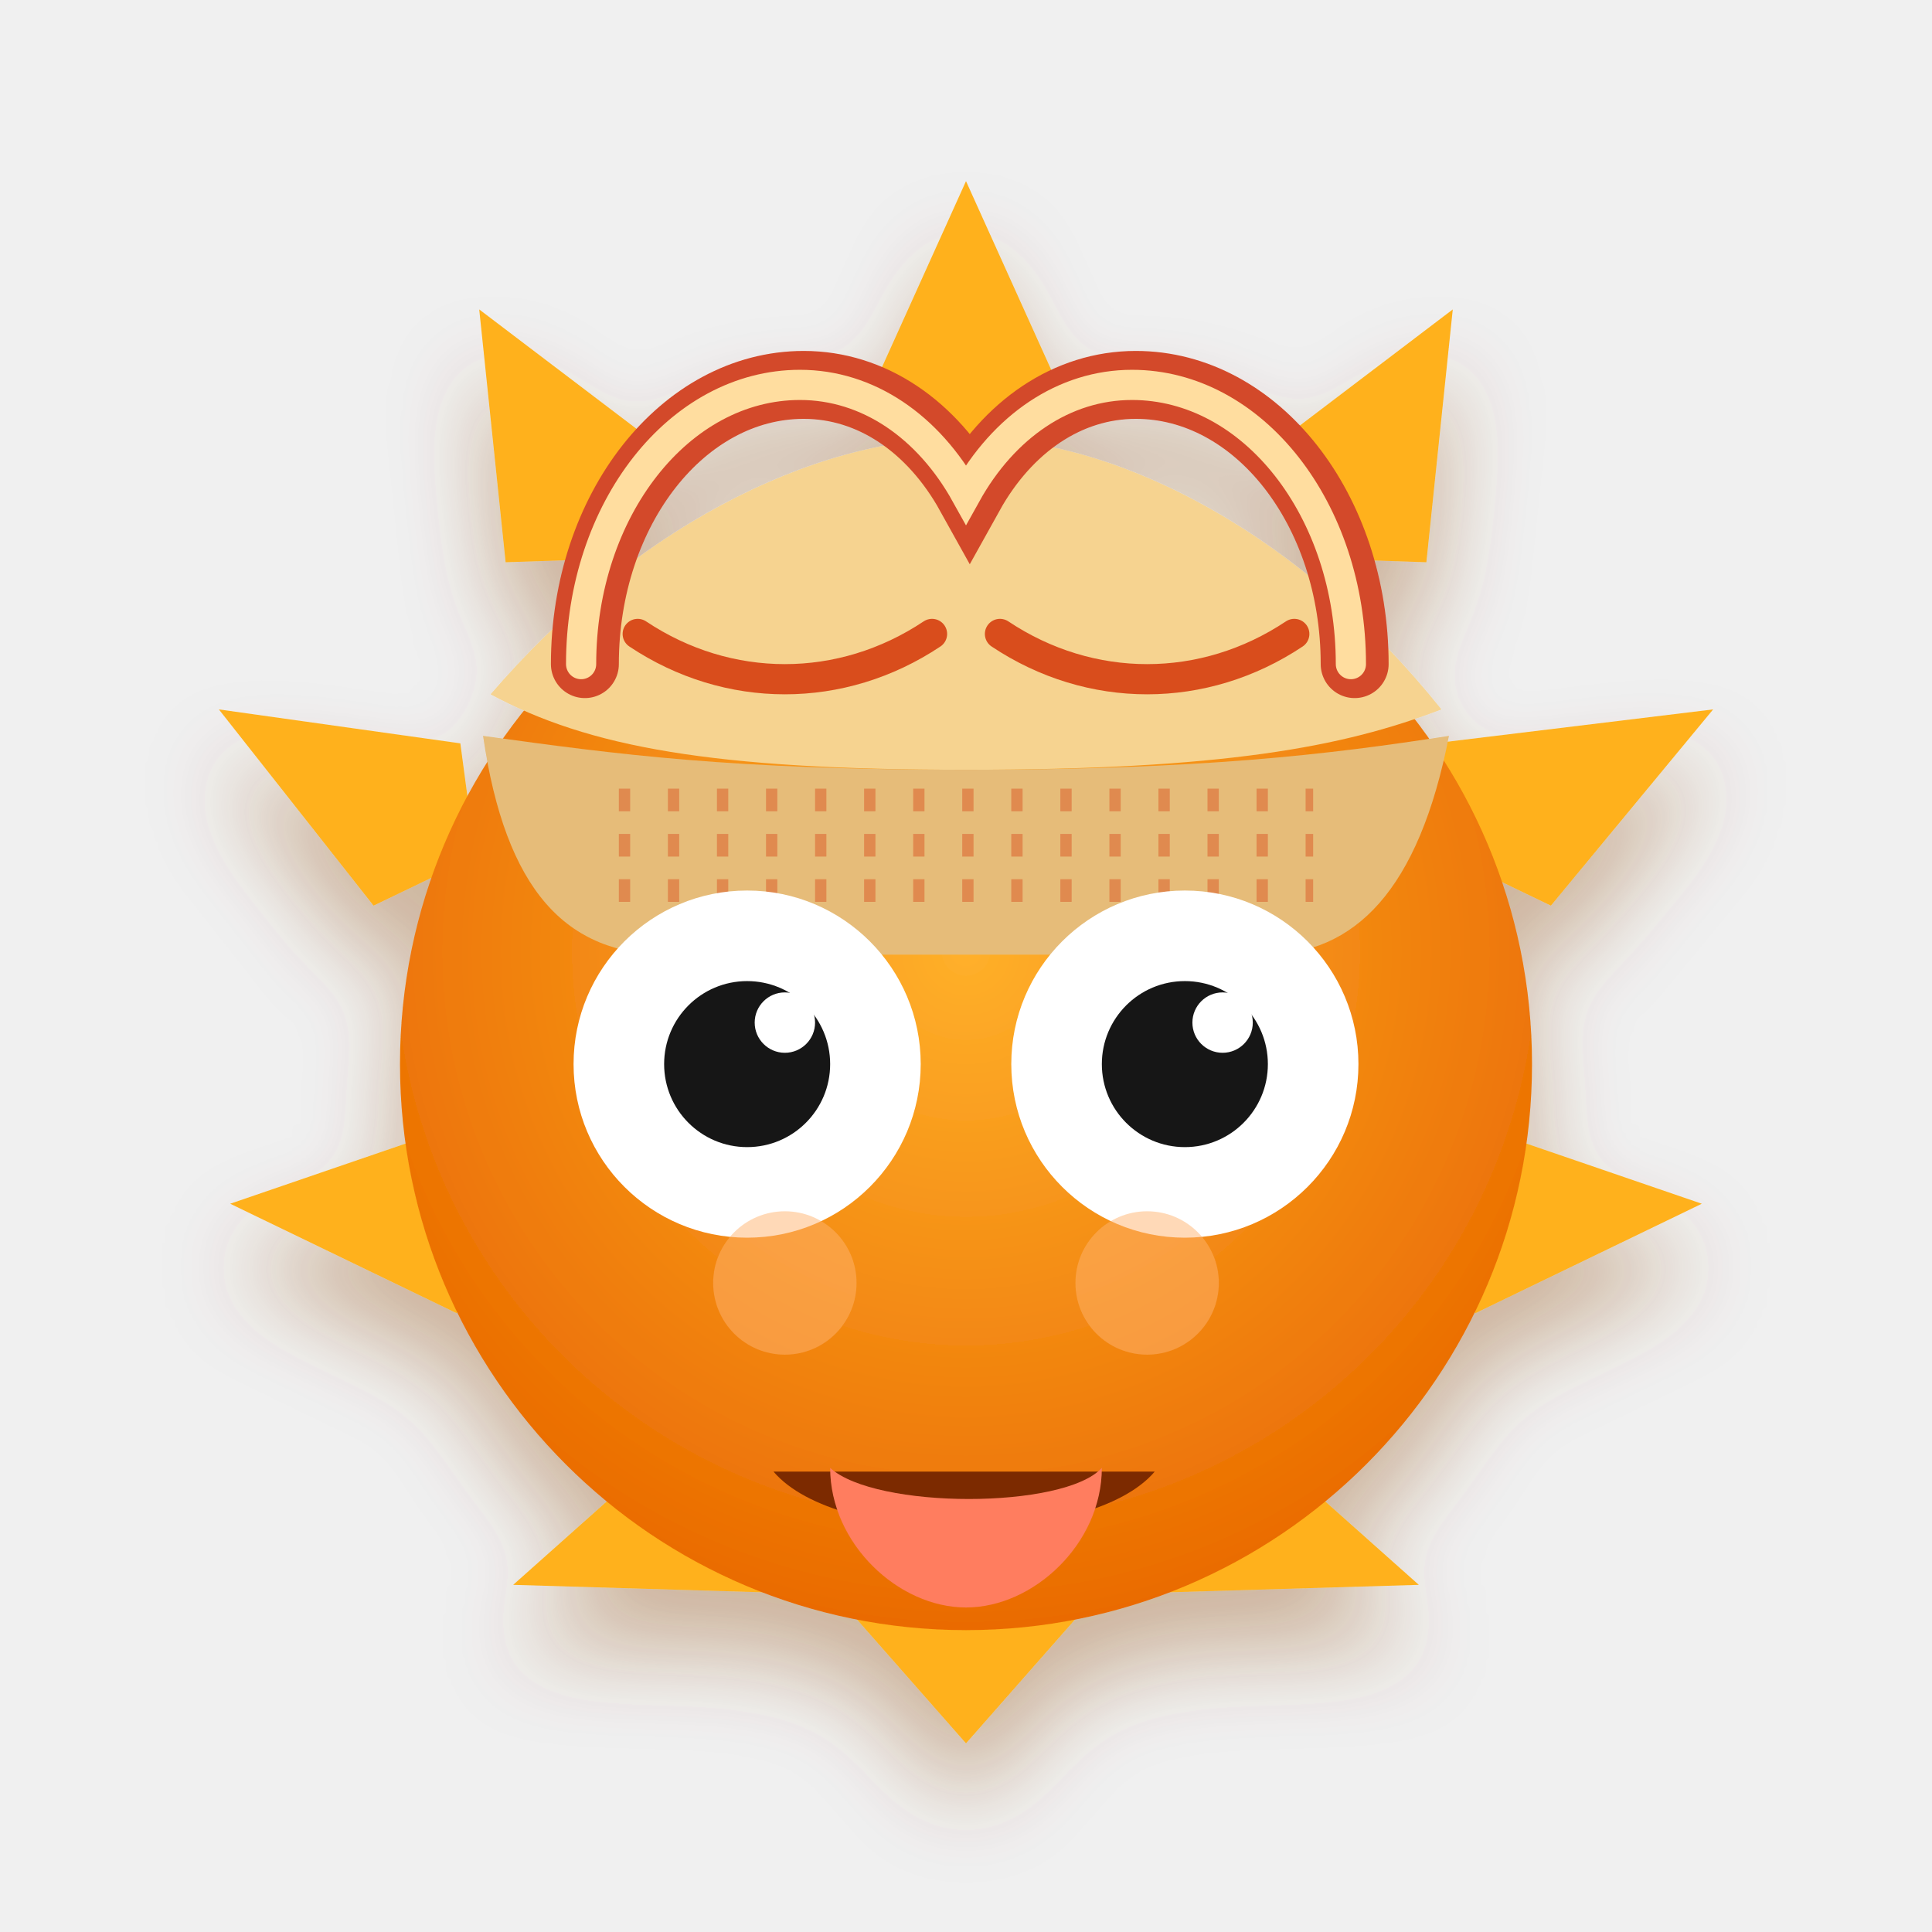
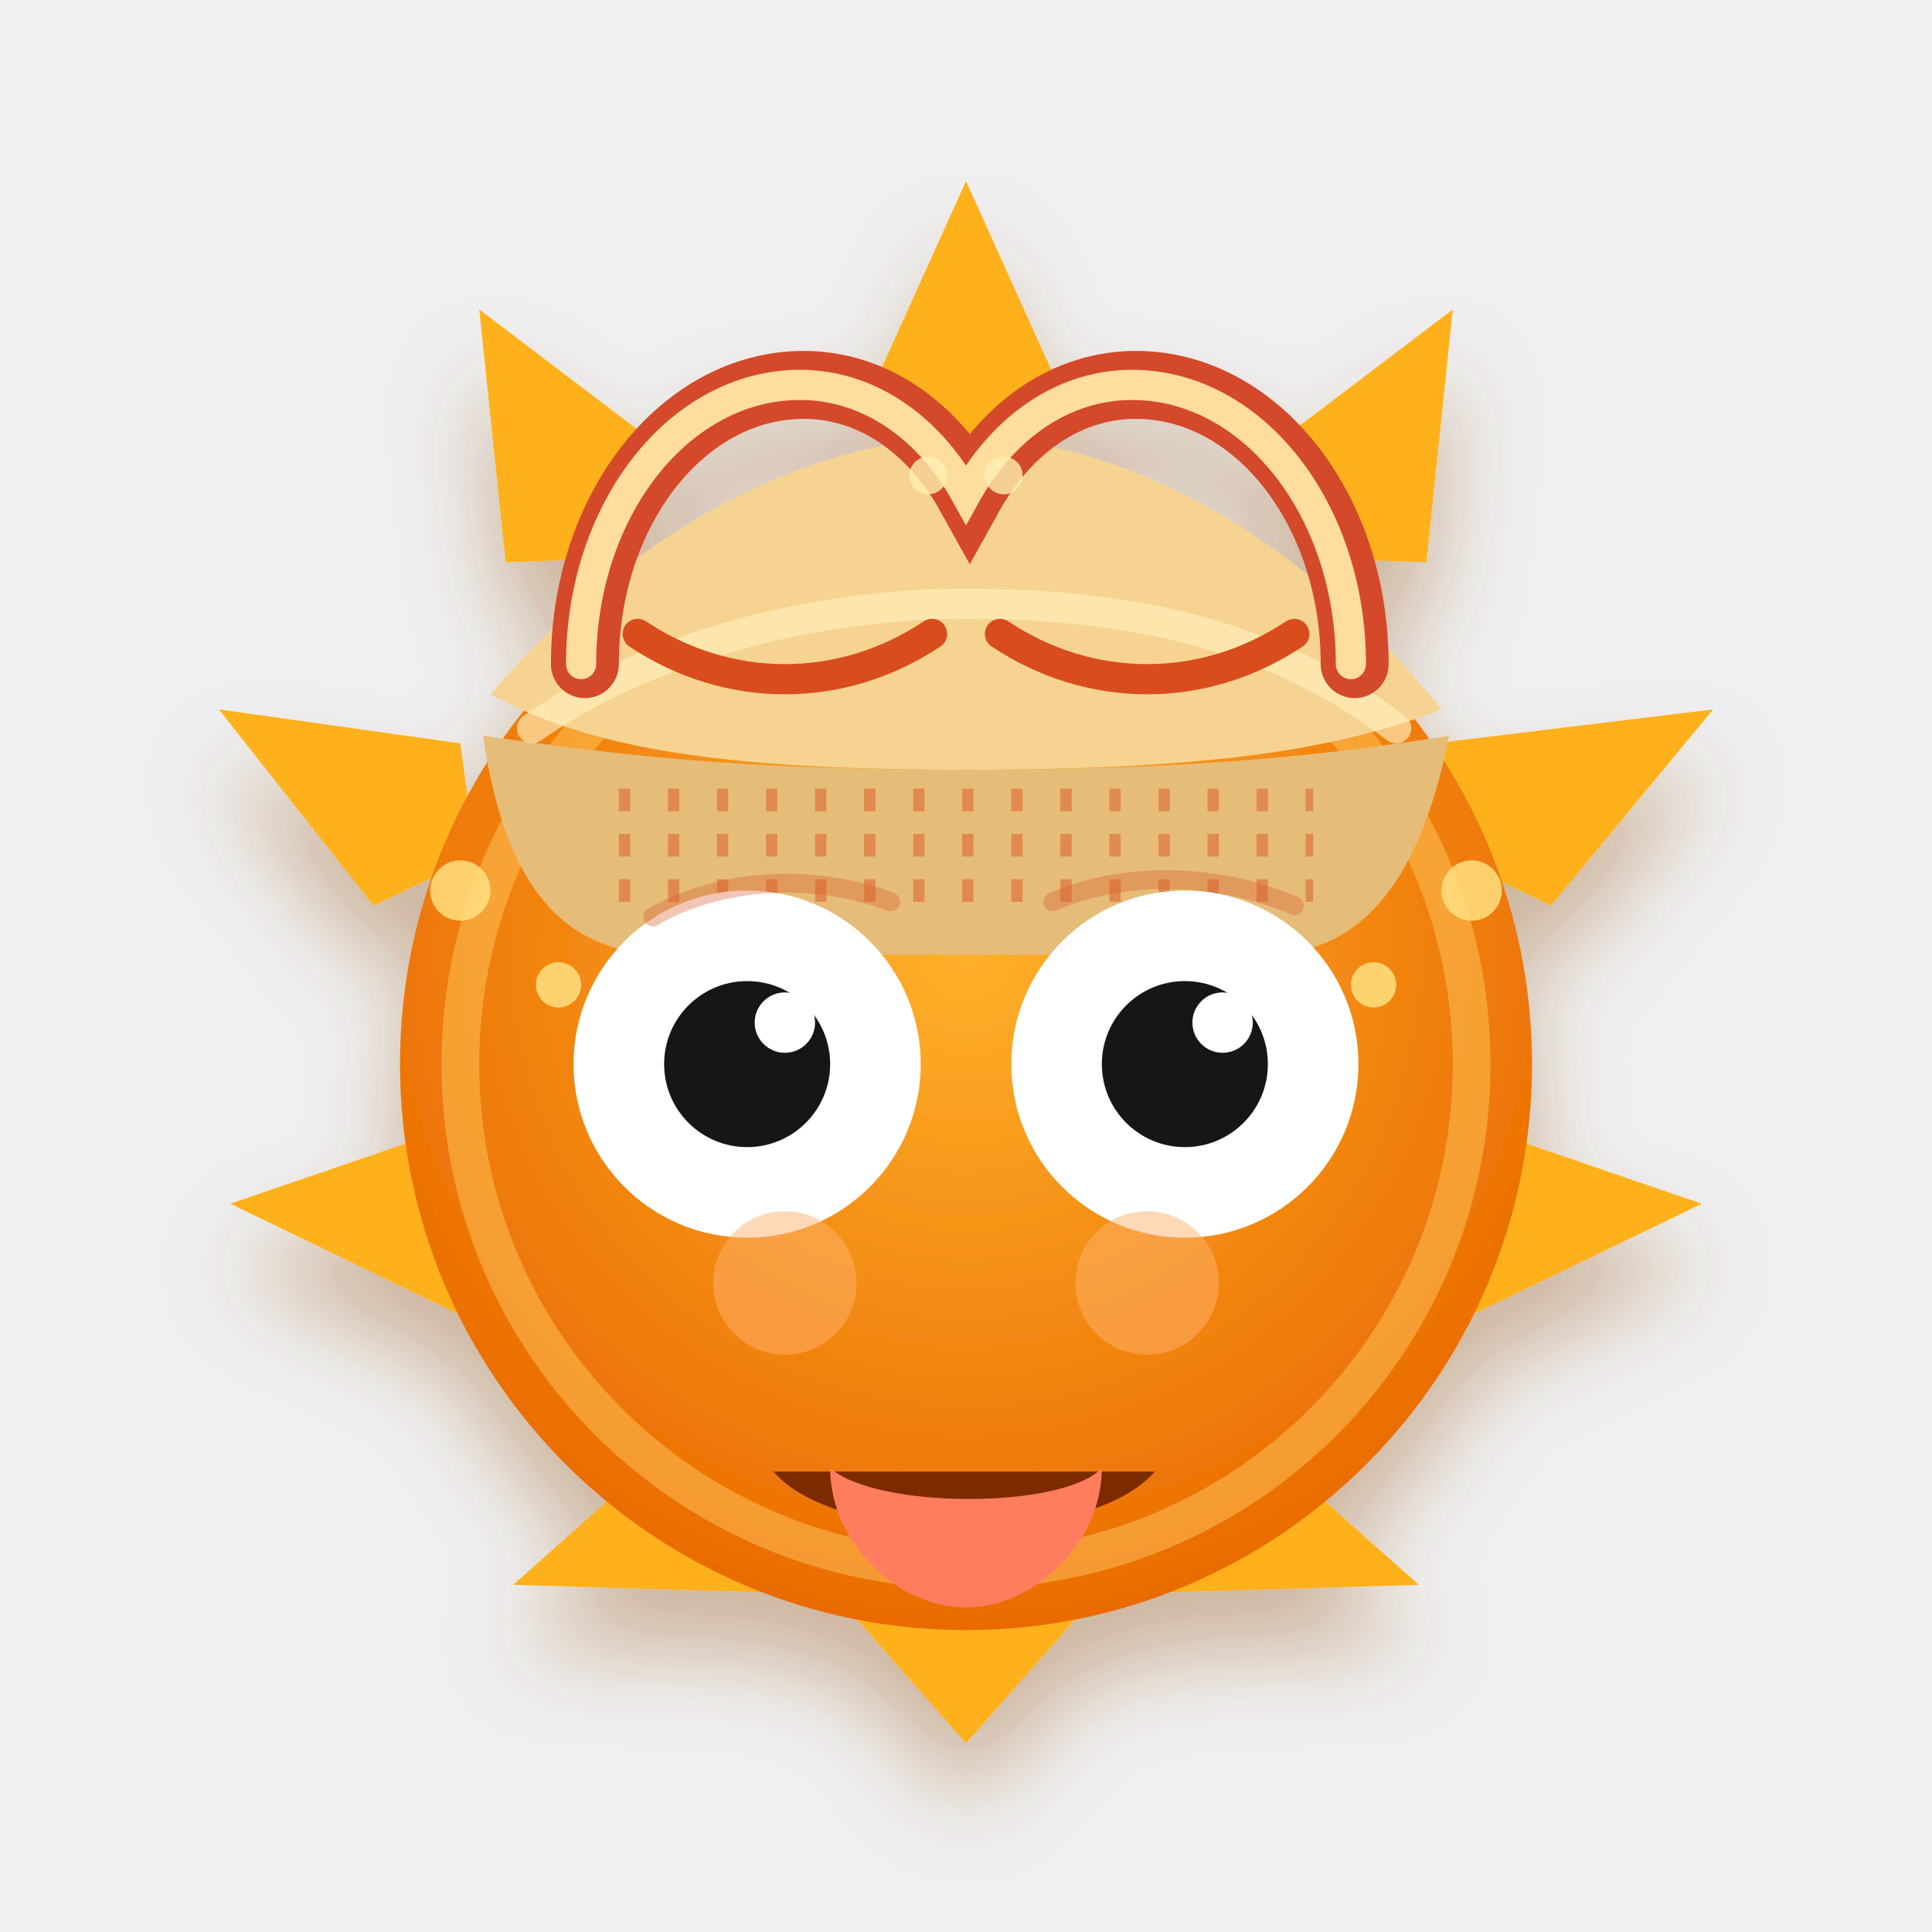
<svg xmlns="http://www.w3.org/2000/svg" viewBox="0 0 512 512">
  <defs>
    <radialGradient id="sunskin" cx="50%" cy="40%" r="60%">
      <stop offset="0%" stop-color="#ffb02a" />
      <stop offset="100%" stop-color="#ea6b00" />
    </radialGradient>
    <filter id="sunshadow" x="-20%" y="-20%" width="140%" height="140%">
      <feDropShadow dx="0" dy="16" stdDeviation="12" flood-color="#8b4100" flood-opacity=".35" />
    </filter>
  </defs>
  <g filter="url(#sunshadow)">
    <g fill="#ffb11a">
      <path d="M256 48l28 62-28 10-28-10z" />
      <path d="M385 82l-7 67-30-1-17-25z" />
      <path d="M454 188l-43 52-27-13-4-30z" />
      <path d="M451 319l-60 29-18-24 8-29z" />
      <path d="M376 420l-67 2-8-29 20-22z" />
      <path d="M256 462l-44-50 18-25h52l18 25z" />
      <path d="M136 420l55-49 20 22-8 29z" />
      <path d="M61 319l70-24 8 29-18 24z" />
      <path d="M58 188l64 9 4 30-27 13z" />
      <path d="M127 82l54 41-17 25-30 1z" />
    </g>
    <circle cx="256" cy="282" r="150" fill="url(#sunskin)" />
+     <circle cx="256" cy="282" r="134" fill="none" stroke="#ffcf67" stroke-width="10" opacity=".45" />
    <path d="M130 184c37-43 84-68 126-68s90 27 126 72c-26 10-58 16-126 16-67 0-100-6-126-20z" fill="#f6d390" />
    <path d="M128 195c36 5 66 9 128 9 62 0 96-4 128-9-8 41-25 58-49 58H177c-27 0-43-17-49-58z" fill="#e6bc79" />
+     <path d="M141 193c30-21 73-33 115-33 48 0 84 10 114 33" fill="none" stroke="#fff0bf" stroke-width="8" stroke-linecap="round" opacity=".65" />
    <g>
      <path d="M164 212h184" stroke="#d94d1e" stroke-width="6" stroke-dasharray="3 10" opacity=".45" />
      <path d="M164 224h184" stroke="#d94d1e" stroke-width="6" stroke-dasharray="3 10" opacity=".45" />
      <path d="M164 236h184" stroke="#d94d1e" stroke-width="6" stroke-dasharray="3 10" opacity=".45" />
    </g>
    <g>
      <path d="M155 176c0-41 26-74 58-74 18 0 34 11 44 29 10-18 26-29 44-29 32 0 58 33 58 74" fill="none" stroke="#d34929" stroke-width="18" stroke-linecap="round" />
      <path d="M154 176c0-41 26-74 58-74 18 0 34 11 44 29 10-18 26-29 44-29 32 0 58 33 58 74" fill="none" stroke="#ffdd9f" stroke-width="8" stroke-linecap="round" />
    </g>
    <g>
      <path d="M169 168c24 16 54 16 78 0" fill="none" stroke="#d94d1e" stroke-width="8" stroke-linecap="round" />
      <path d="M265 168c24 16 54 16 78 0" fill="none" stroke="#d94d1e" stroke-width="8" stroke-linecap="round" />
    </g>
+     <g fill="#ffdf80" opacity=".85">
+       <circle cx="122" cy="236" r="8" />
+       <circle cx="390" cy="236" r="8" />
+       <circle cx="148" cy="261" r="6" />
+       <circle cx="364" cy="261" r="6" />
+     </g>
    <g>
      <circle cx="198" cy="282" r="46" fill="#fff" />
      <circle cx="314" cy="282" r="46" fill="#fff" />
      <circle cx="198" cy="282" r="22" fill="#171717" />
      <circle cx="314" cy="282" r="22" fill="#171717" />
      <circle cx="208" cy="271" r="8" fill="#fff" />
      <circle cx="324" cy="271" r="8" fill="#fff" />
    </g>
+     <path d="M173 243c17-10 42-12 63-4" fill="none" stroke="#d65b29" stroke-width="5" stroke-linecap="round" opacity=".35" />
+     <path d="M279 239c18-8 43-8 64 1" fill="none" stroke="#d65b29" stroke-width="5" stroke-linecap="round" opacity=".35" />
    <circle cx="208" cy="340" r="19" fill="#ffb36f" opacity=".5" />
    <circle cx="304" cy="340" r="19" fill="#ffb36f" opacity=".5" />
    <path d="M205 390c17 20 84 20 101 0" fill="#7c2900" />
    <path d="M220 389c12 11 62 11 72 0 0 20-18 37-36 37s-36-17-36-37z" fill="#ff7d5e" />
+     <g fill="#fff0b1" opacity=".8">
+       <circle cx="246" cy="126" r="5" />
+       <circle cx="266" cy="126" r="5" />
+     </g>
  </g>
</svg>
